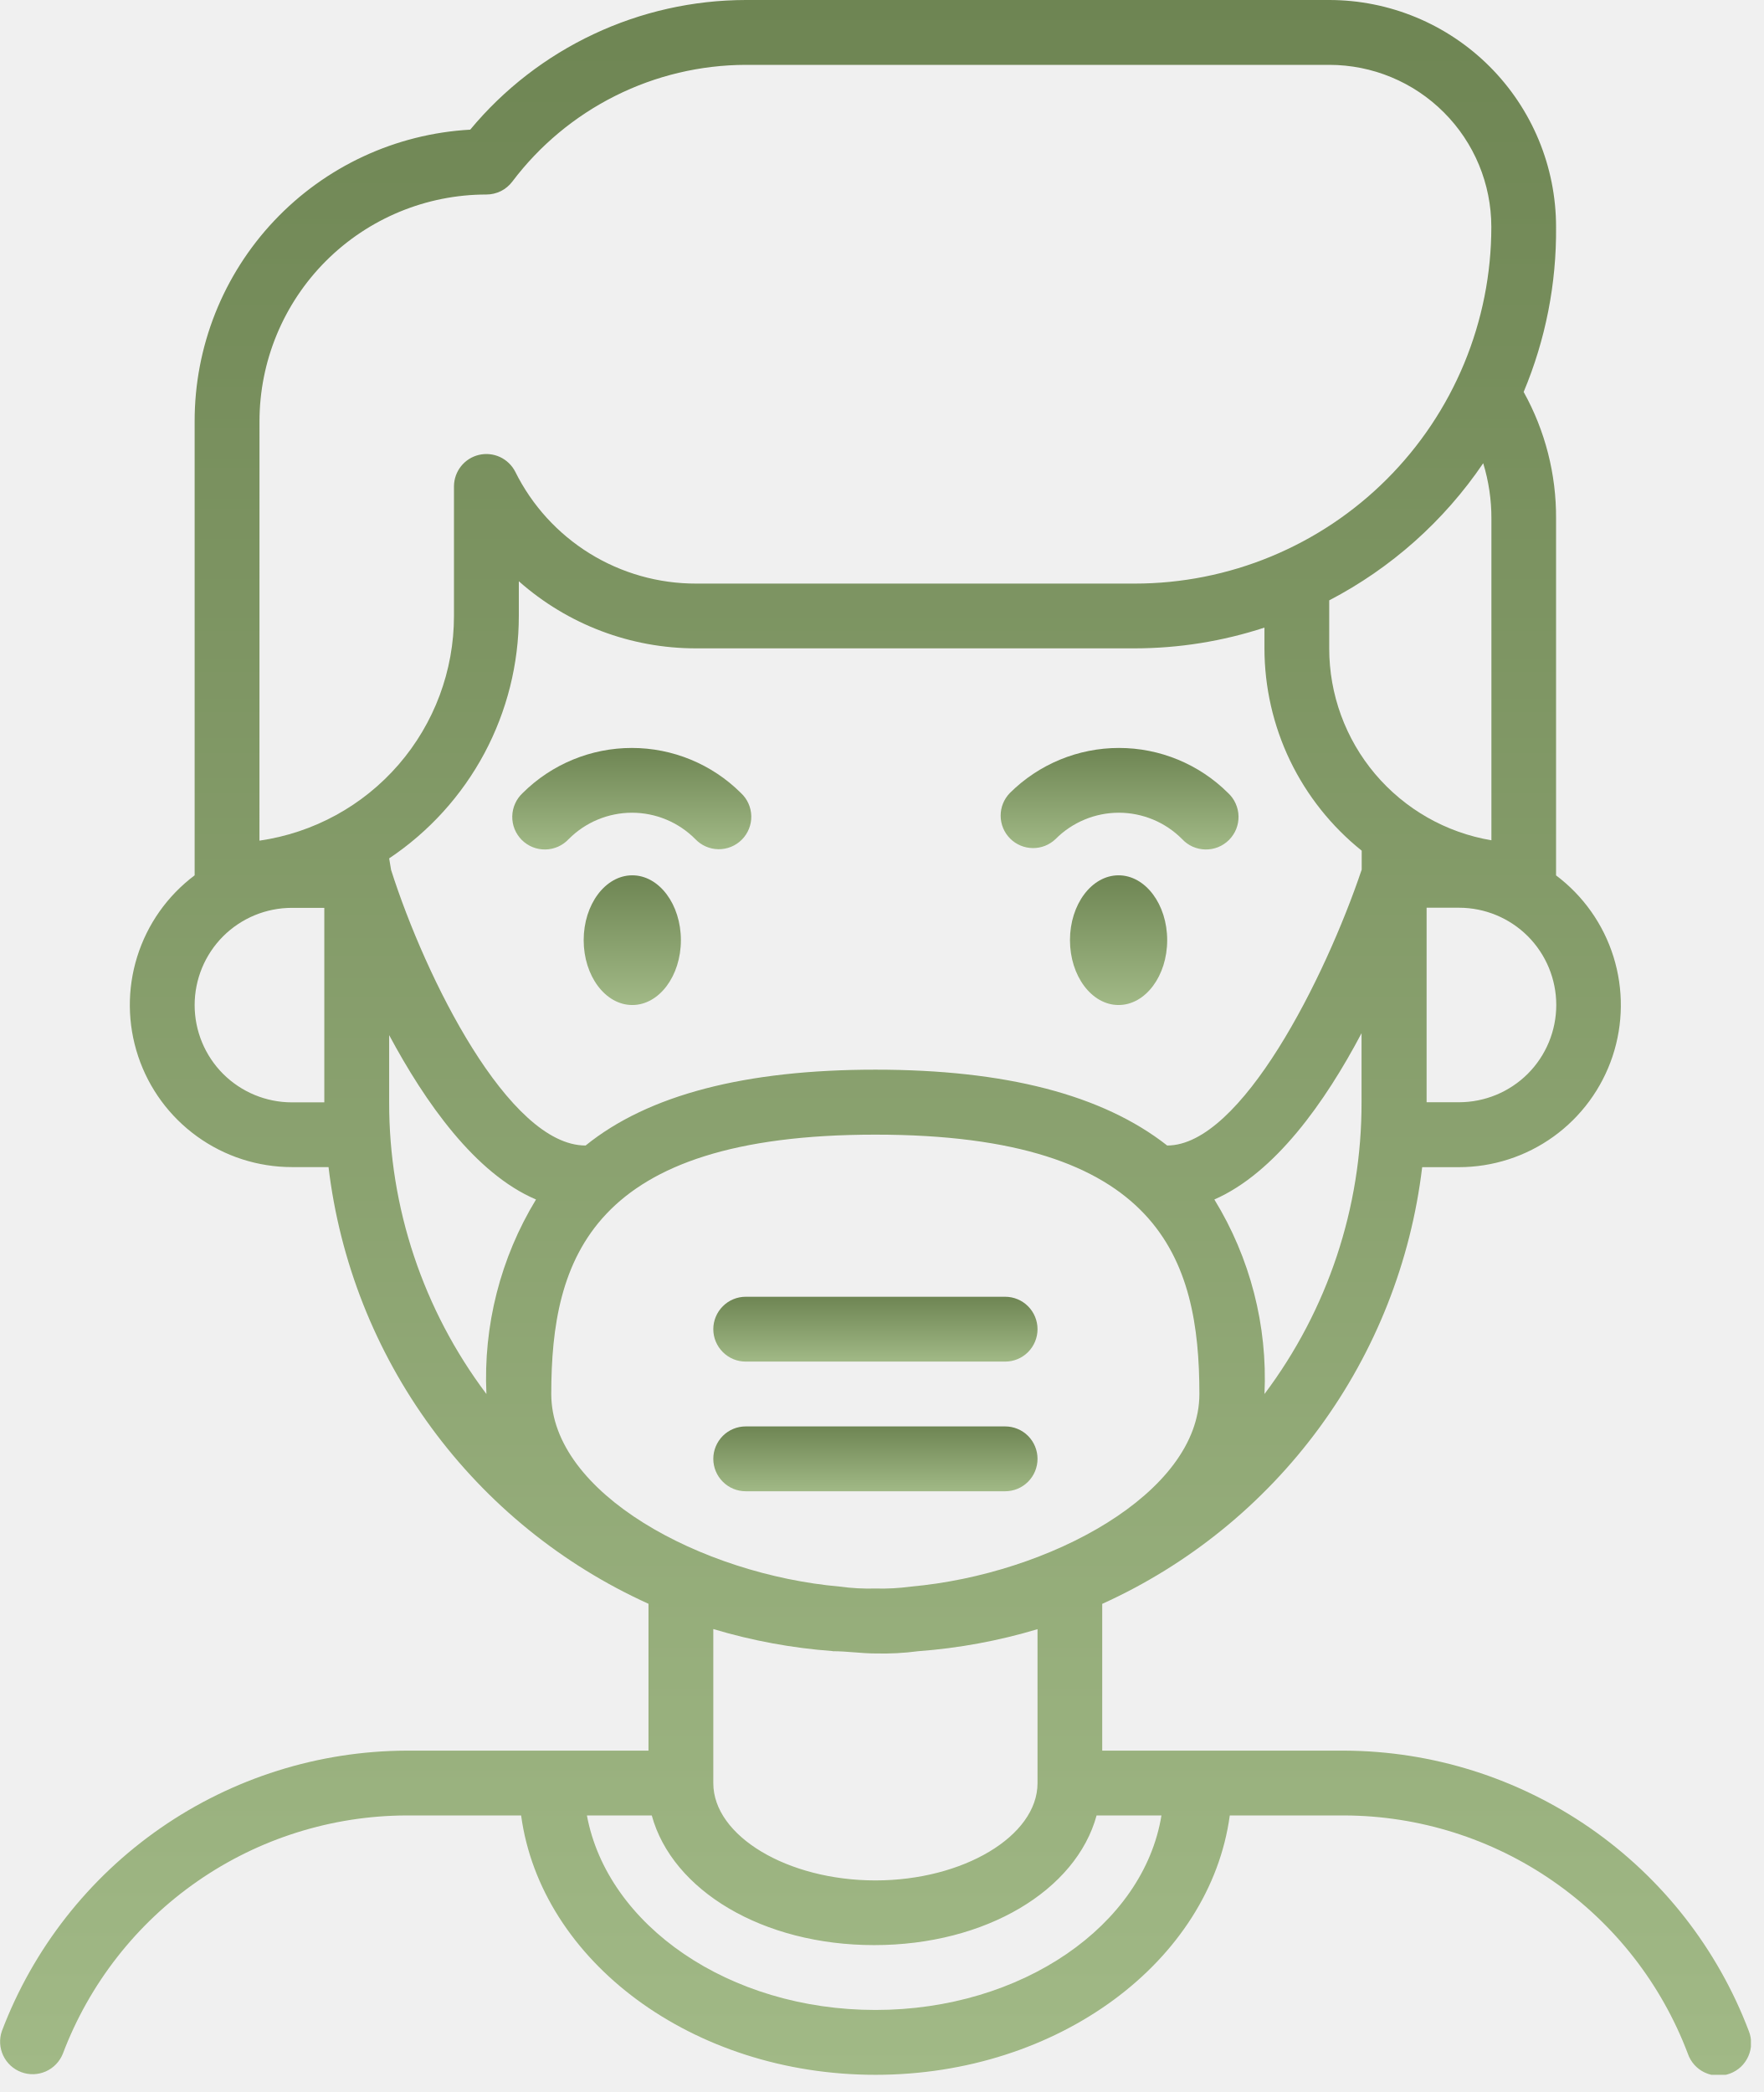
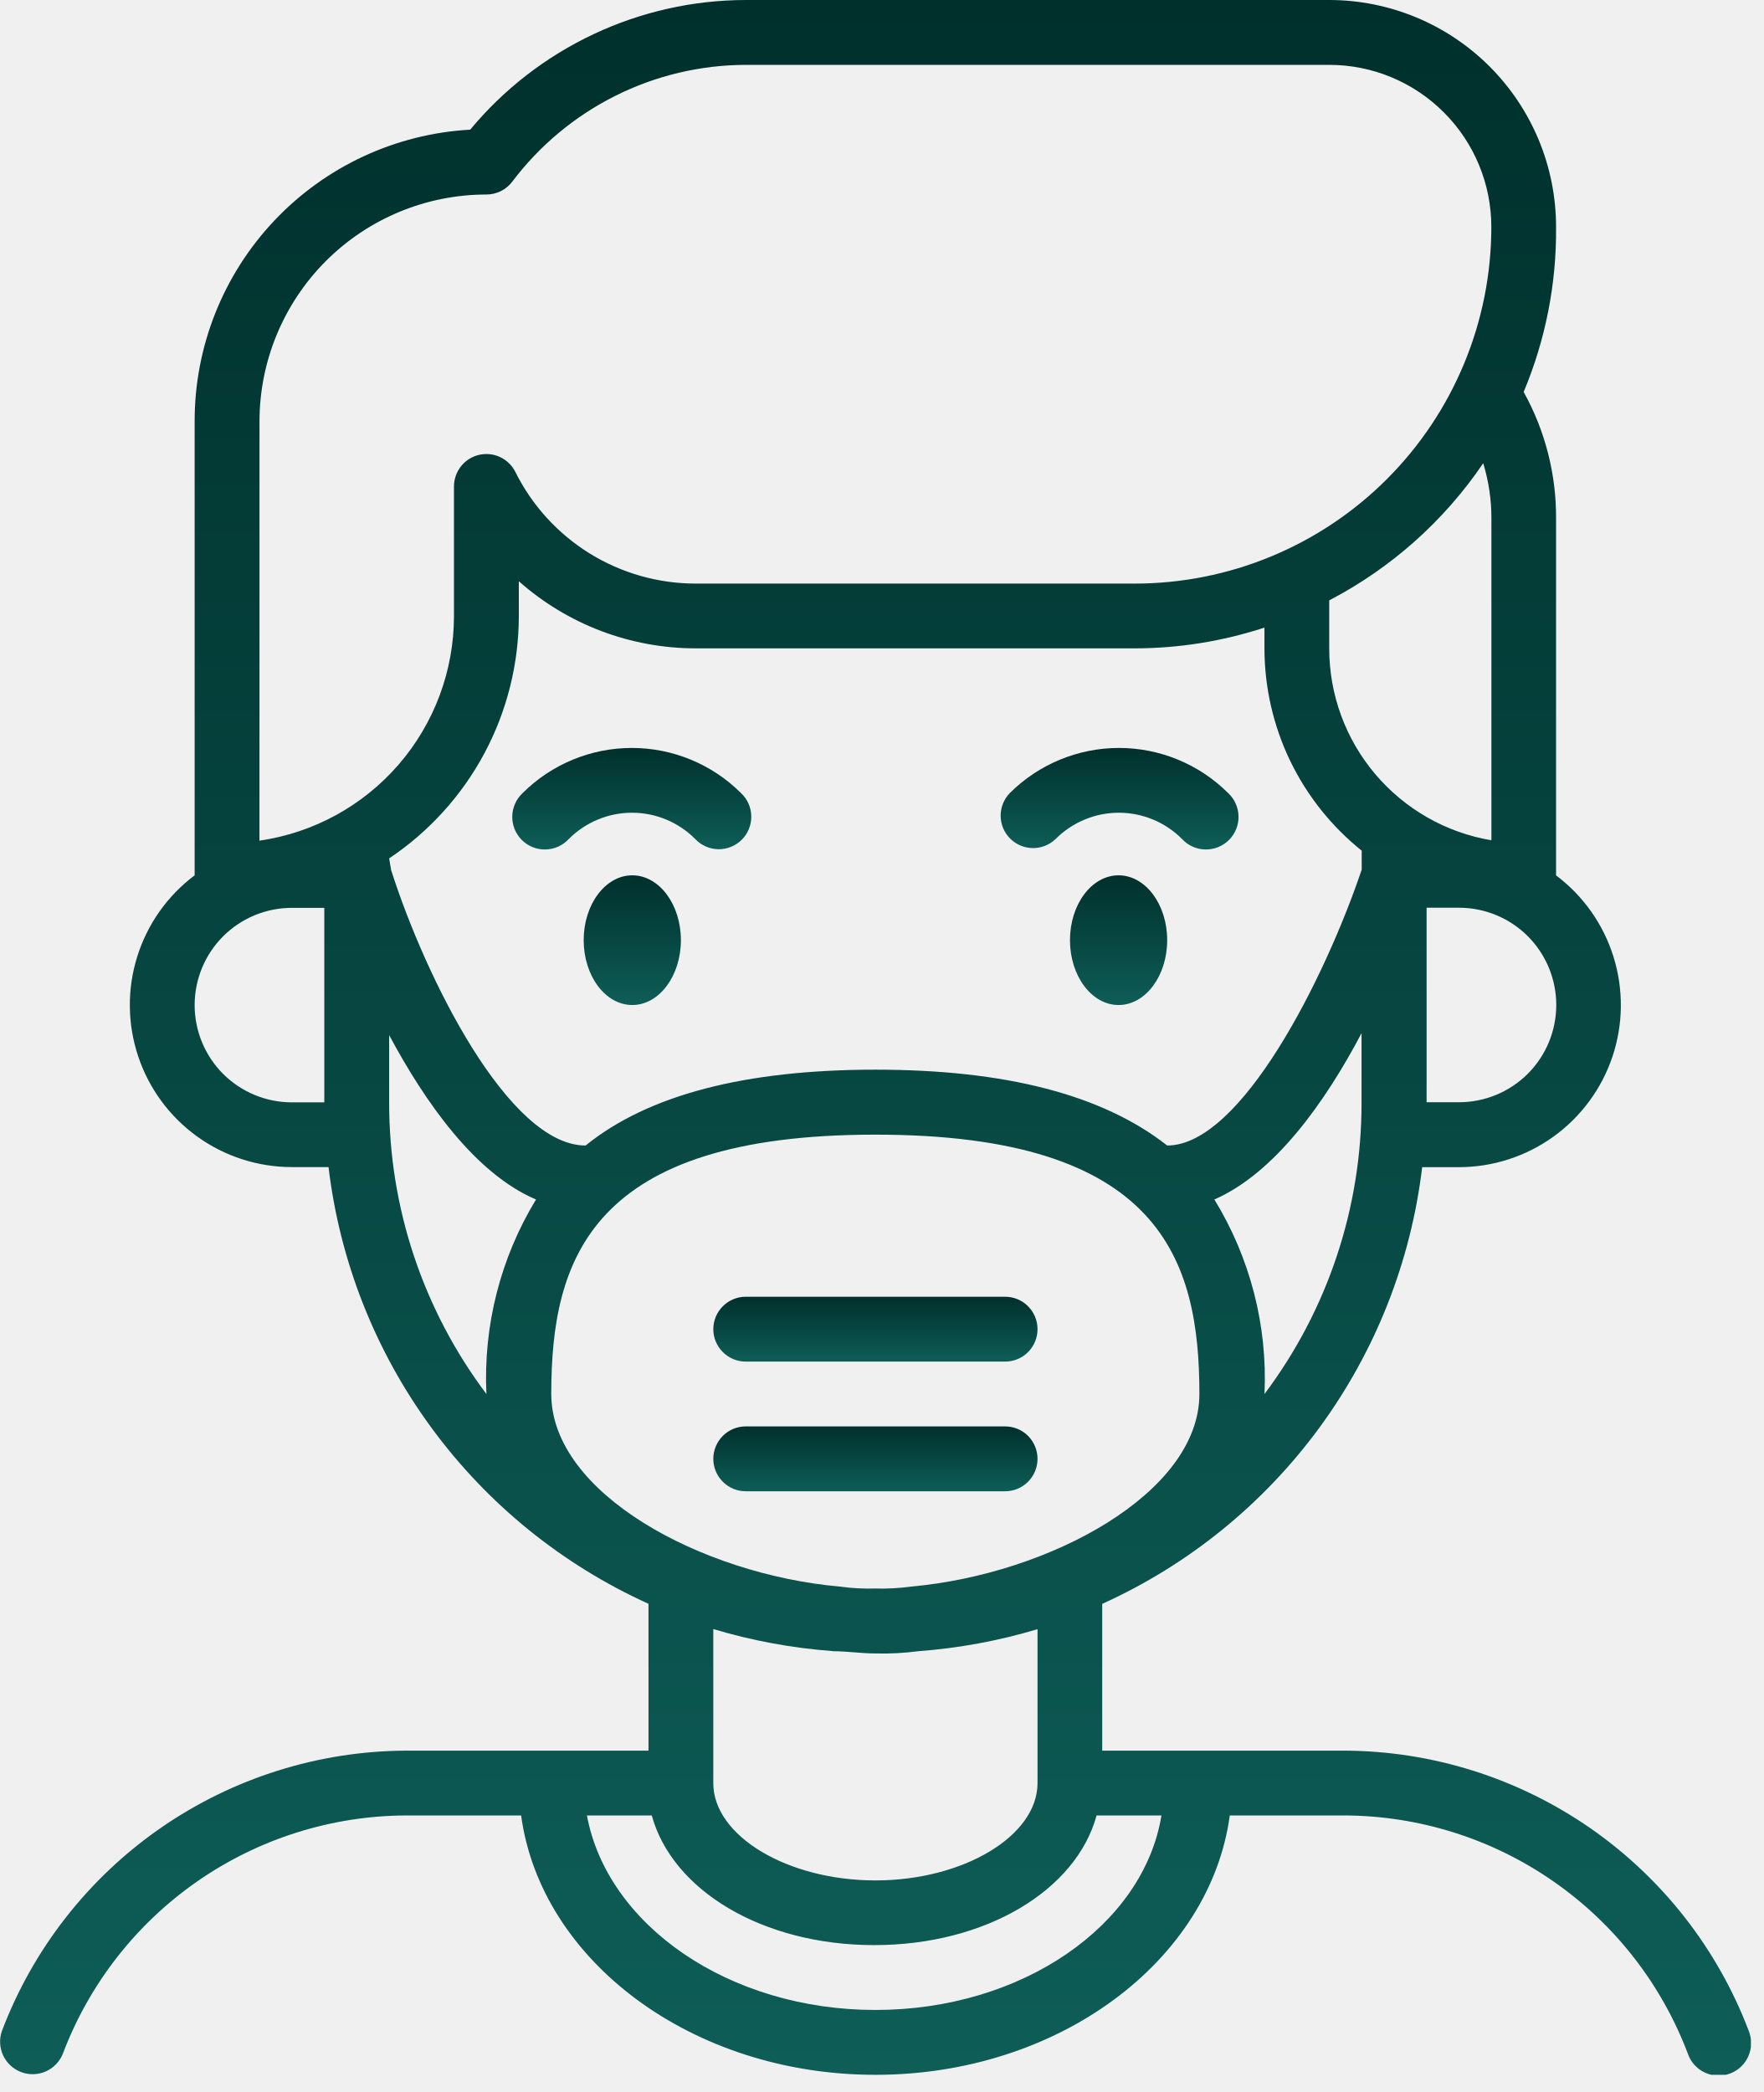
<svg xmlns="http://www.w3.org/2000/svg" width="43" height="51" viewBox="0 0 43 51" fill="none">
  <g clip-path="url(#clip0_102_6)">
    <path d="M24.503 31.613H18.18C17.97 31.613 17.769 31.696 17.621 31.845C17.473 31.993 17.389 32.194 17.389 32.404C17.389 32.613 17.473 32.814 17.621 32.962C17.769 33.111 17.97 33.194 18.18 33.194H24.503C24.713 33.194 24.914 33.111 25.062 32.962C25.21 32.814 25.293 32.613 25.293 32.404C25.293 32.194 25.21 31.993 25.062 31.845C24.914 31.696 24.713 31.613 24.503 31.613Z" fill="url(#paint0_linear_102_6)" />
    <path d="M24.503 34.774H18.18C17.97 34.774 17.769 34.857 17.621 35.005C17.473 35.154 17.389 35.355 17.389 35.564C17.389 35.774 17.473 35.975 17.621 36.123C17.769 36.272 17.97 36.355 18.18 36.355H24.503C24.713 36.355 24.914 36.272 25.062 36.123C25.21 35.975 25.293 35.774 25.293 35.564C25.293 35.355 25.21 35.154 25.062 35.005C24.914 34.857 24.713 34.774 24.503 34.774V34.774Z" fill="url(#paint1_linear_102_6)" />
    <path d="M15.414 24.501C16.069 24.501 16.599 23.793 16.599 22.92C16.599 22.047 16.069 21.339 15.414 21.339C14.759 21.339 14.229 22.047 14.229 22.92C14.229 23.793 14.759 24.501 15.414 24.501Z" fill="url(#paint2_linear_102_6)" />
    <path d="M27.269 24.501C27.923 24.501 28.454 23.793 28.454 22.92C28.454 22.047 27.923 21.339 27.269 21.339C26.614 21.339 26.084 22.047 26.084 22.92C26.084 23.793 26.614 24.501 27.269 24.501Z" fill="url(#paint3_linear_102_6)" />
    <path d="M42.633 49.514C41.873 47.511 40.524 45.785 38.763 44.564C37.002 43.344 34.913 42.686 32.77 42.678H26.87V39.1C28.976 38.147 30.801 36.666 32.167 34.801C33.534 32.936 34.396 30.75 34.67 28.454H35.563C36.392 28.454 37.2 28.193 37.873 27.708C38.546 27.223 39.049 26.538 39.311 25.752C39.573 24.965 39.581 24.116 39.334 23.324C39.087 22.532 38.597 21.839 37.934 21.341V12.645C37.941 11.564 37.669 10.5 37.144 9.555C37.678 8.282 37.947 6.913 37.934 5.532C37.934 4.065 37.351 2.658 36.314 1.621C35.277 0.584 33.871 0.001 32.404 0L18.181 0C16.898 0.002 15.631 0.286 14.47 0.833C13.309 1.379 12.282 2.174 11.463 3.161C9.646 3.262 7.936 4.056 6.687 5.379C5.437 6.702 4.742 8.454 4.745 10.274V21.339C4.082 21.837 3.592 22.53 3.345 23.322C3.097 24.114 3.106 24.963 3.368 25.75C3.63 26.537 4.133 27.221 4.806 27.706C5.478 28.191 6.287 28.452 7.116 28.452H8.009C8.283 30.748 9.145 32.934 10.512 34.799C11.878 36.664 13.703 38.145 15.809 39.098V42.678H9.909C7.766 42.686 5.677 43.344 3.916 44.564C2.155 45.785 0.805 47.511 0.046 49.514C-0.022 49.71 -0.01 49.924 0.078 50.111C0.167 50.299 0.325 50.444 0.519 50.516C0.713 50.589 0.928 50.582 1.117 50.498C1.306 50.414 1.455 50.259 1.532 50.067C2.176 48.364 3.321 46.897 4.817 45.86C6.313 44.822 8.089 44.264 9.909 44.258H12.704C13.186 47.807 16.877 50.581 21.342 50.581C25.807 50.581 29.498 47.807 29.98 44.258H32.77C34.59 44.264 36.366 44.822 37.862 45.86C39.358 46.897 40.503 48.364 41.147 50.067C41.181 50.167 41.236 50.259 41.306 50.338C41.377 50.416 41.462 50.48 41.558 50.525C41.654 50.57 41.757 50.596 41.863 50.6C41.968 50.605 42.074 50.588 42.173 50.551C42.272 50.514 42.363 50.458 42.44 50.386C42.517 50.313 42.578 50.226 42.621 50.129C42.664 50.033 42.687 49.929 42.689 49.823C42.691 49.717 42.672 49.612 42.633 49.514V49.514ZM21.342 38.726C21.052 38.734 20.761 38.718 20.473 38.679C17.098 38.379 13.439 36.403 13.439 33.984C13.439 30.696 14.395 27.661 21.339 27.661C28.283 27.661 29.239 30.696 29.239 33.984C29.239 36.402 25.58 38.378 22.205 38.679C21.919 38.718 21.63 38.734 21.342 38.726V38.726ZM9.487 20.926C10.459 20.276 11.256 19.397 11.808 18.366C12.359 17.335 12.648 16.183 12.648 15.014V14.17C13.84 15.226 15.378 15.808 16.971 15.806H27.664C28.738 15.805 29.805 15.634 30.825 15.3V15.806C30.826 16.753 31.039 17.688 31.449 18.542C31.86 19.395 32.457 20.146 33.196 20.738V21.2C32.303 23.848 30.256 27.926 28.454 27.926C26.873 26.685 24.502 26.077 21.341 26.077C18.18 26.077 15.809 26.686 14.276 27.926C12.403 27.926 10.376 23.848 9.534 21.208L9.487 20.926ZM30.826 33.984C30.903 32.317 30.477 30.665 29.604 29.242C31.082 28.594 32.304 26.871 33.192 25.188V26.871C33.198 29.436 32.367 31.933 30.826 33.984ZM35.568 26.871H34.778V22.129H35.568C36.197 22.129 36.8 22.379 37.245 22.823C37.689 23.268 37.939 23.871 37.939 24.5C37.939 25.129 37.689 25.732 37.245 26.177C36.8 26.621 36.197 26.871 35.568 26.871V26.871ZM36.358 12.645V20.485C35.252 20.299 34.248 19.726 33.524 18.87C32.8 18.013 32.403 16.927 32.404 15.806V14.636C33.913 13.85 35.203 12.701 36.158 11.293C36.292 11.731 36.36 12.187 36.358 12.645V12.645ZM6.326 10.274C6.326 8.807 6.909 7.4 7.946 6.362C8.984 5.325 10.391 4.742 11.858 4.742C11.981 4.742 12.101 4.713 12.211 4.659C12.321 4.604 12.416 4.524 12.49 4.426C13.155 3.545 14.014 2.83 15.001 2.336C15.988 1.842 17.076 1.584 18.18 1.581H32.404C33.452 1.581 34.457 1.997 35.198 2.739C35.94 3.48 36.356 4.485 36.356 5.533C36.356 6.675 36.131 7.805 35.694 8.86C35.257 9.915 34.617 10.873 33.809 11.681C33.002 12.488 32.044 13.128 30.989 13.565C29.934 14.002 28.804 14.227 27.662 14.227H16.971C16.055 14.229 15.156 13.975 14.376 13.493C13.597 13.011 12.968 12.321 12.561 11.5C12.48 11.342 12.349 11.216 12.188 11.141C12.027 11.067 11.846 11.049 11.674 11.09C11.501 11.131 11.348 11.229 11.238 11.368C11.128 11.507 11.068 11.679 11.067 11.856V15.017C11.067 16.348 10.588 17.634 9.717 18.64C8.846 19.646 7.642 20.304 6.325 20.494L6.326 10.274ZM7.116 26.874C6.487 26.874 5.884 26.624 5.439 26.18C4.995 25.735 4.745 25.132 4.745 24.503C4.745 23.874 4.995 23.271 5.439 22.826C5.884 22.382 6.487 22.132 7.116 22.132H7.906V26.874H7.116ZM9.487 26.874V25.235C10.364 26.871 11.581 28.61 13.067 29.242C12.2 30.667 11.78 32.318 11.858 33.984C10.315 31.934 9.482 29.437 9.487 26.871V26.874ZM20.299 40.254C20.647 40.254 20.999 40.309 21.342 40.309C21.691 40.318 22.039 40.3 22.385 40.254C23.371 40.181 24.346 40.001 25.293 39.717V43.471C25.293 44.759 23.483 45.842 21.341 45.842C19.199 45.842 17.389 44.759 17.389 43.471V39.714C18.336 39.998 19.311 40.178 20.297 40.251L20.299 40.254ZM21.342 49C17.77 49 14.806 46.937 14.308 44.258H15.889C16.389 46.084 18.589 47.419 21.311 47.419C24.033 47.419 26.235 46.083 26.733 44.258H28.314C27.878 46.937 24.914 49 21.342 49Z" fill="url(#paint4_linear_102_6)" />
    <path d="M13.866 20.454C14.068 20.251 14.308 20.09 14.573 19.98C14.837 19.87 15.121 19.813 15.407 19.813C15.694 19.813 15.977 19.87 16.242 19.98C16.506 20.09 16.746 20.251 16.948 20.454C17.021 20.531 17.108 20.593 17.206 20.636C17.303 20.679 17.407 20.701 17.514 20.703C17.62 20.704 17.725 20.684 17.823 20.644C17.921 20.604 18.011 20.544 18.085 20.469C18.16 20.394 18.219 20.304 18.258 20.206C18.298 20.107 18.317 20.002 18.315 19.896C18.313 19.79 18.289 19.685 18.246 19.588C18.202 19.491 18.14 19.404 18.062 19.332C17.356 18.629 16.399 18.234 15.403 18.234C14.406 18.234 13.45 18.629 12.743 19.332C12.665 19.405 12.601 19.492 12.558 19.59C12.514 19.687 12.49 19.793 12.488 19.9C12.486 20.006 12.505 20.113 12.545 20.212C12.585 20.311 12.645 20.401 12.72 20.477C12.796 20.552 12.886 20.612 12.985 20.652C13.084 20.692 13.191 20.711 13.298 20.709C13.405 20.707 13.51 20.683 13.607 20.64C13.705 20.596 13.793 20.533 13.865 20.454H13.866Z" fill="url(#paint5_linear_102_6)" />
    <path d="M25.734 20.454C25.936 20.251 26.176 20.09 26.441 19.98C26.705 19.87 26.989 19.813 27.275 19.813C27.561 19.813 27.845 19.87 28.11 19.98C28.374 20.09 28.614 20.251 28.816 20.454C28.889 20.533 28.976 20.596 29.074 20.64C29.171 20.683 29.277 20.707 29.384 20.709C29.49 20.711 29.597 20.692 29.696 20.652C29.795 20.612 29.885 20.552 29.961 20.477C30.036 20.401 30.096 20.311 30.136 20.212C30.176 20.113 30.195 20.006 30.193 19.9C30.191 19.793 30.167 19.687 30.123 19.59C30.08 19.492 30.017 19.405 29.938 19.332C29.232 18.629 28.275 18.234 27.279 18.234C26.282 18.234 25.326 18.629 24.619 19.332C24.474 19.481 24.393 19.68 24.394 19.888C24.395 20.096 24.478 20.295 24.624 20.442C24.771 20.589 24.969 20.673 25.177 20.675C25.384 20.678 25.584 20.598 25.734 20.454V20.454Z" fill="url(#paint6_linear_102_6)" />
  </g>
  <defs>
    <linearGradient id="paint0_linear_102_6" x1="21.341" y1="31.613" x2="21.341" y2="33.194" gradientUnits="userSpaceOnUse">
-       <stop stop-color="#6E8553" />
-       <stop offset="1" stop-color="#A1B986" />
+       <stop stop-color="#00302C" />
+       <stop offset="1" stop-color="#0E5D57" />
    </linearGradient>
    <linearGradient id="paint1_linear_102_6" x1="21.341" y1="34.774" x2="21.341" y2="36.355" gradientUnits="userSpaceOnUse">
-       <stop stop-color="#6E8553" />
-       <stop offset="1" stop-color="#A1B986" />
+       <stop stop-color="#00302C" />
+       <stop offset="1" stop-color="#0E5D57" />
    </linearGradient>
    <linearGradient id="paint2_linear_102_6" x1="15.414" y1="21.339" x2="15.414" y2="24.501" gradientUnits="userSpaceOnUse">
-       <stop stop-color="#6E8553" />
-       <stop offset="1" stop-color="#A1B986" />
+       <stop stop-color="#00302C" />
+       <stop offset="1" stop-color="#0E5D57" />
    </linearGradient>
    <linearGradient id="paint3_linear_102_6" x1="27.269" y1="21.339" x2="27.269" y2="24.501" gradientUnits="userSpaceOnUse">
-       <stop stop-color="#6E8553" />
-       <stop offset="1" stop-color="#A1B986" />
+       <stop stop-color="#00302C" />
+       <stop offset="1" stop-color="#0E5D57" />
    </linearGradient>
    <linearGradient id="paint4_linear_102_6" x1="21.346" y1="0" x2="21.346" y2="50.601" gradientUnits="userSpaceOnUse">
-       <stop stop-color="#6E8553" />
-       <stop offset="1" stop-color="#A1B986" />
+       <stop stop-color="#00302C" />
+       <stop offset="1" stop-color="#0E5D57" />
    </linearGradient>
    <linearGradient id="paint5_linear_102_6" x1="15.401" y1="18.234" x2="15.401" y2="20.709" gradientUnits="userSpaceOnUse">
-       <stop stop-color="#6E8553" />
-       <stop offset="1" stop-color="#A1B986" />
+       <stop stop-color="#00302C" />
+       <stop offset="1" stop-color="#0E5D57" />
    </linearGradient>
    <linearGradient id="paint6_linear_102_6" x1="27.294" y1="18.234" x2="27.294" y2="20.709" gradientUnits="userSpaceOnUse">
-       <stop stop-color="#6E8553" />
-       <stop offset="1" stop-color="#A1B986" />
+       <stop stop-color="#00302C" />
+       <stop offset="1" stop-color="#0E5D57" />
    </linearGradient>
    <clipPath id="clip0_102_6">
      <rect width="42.684" height="50.581" fill="white" />
    </clipPath>
  </defs>
</svg>
